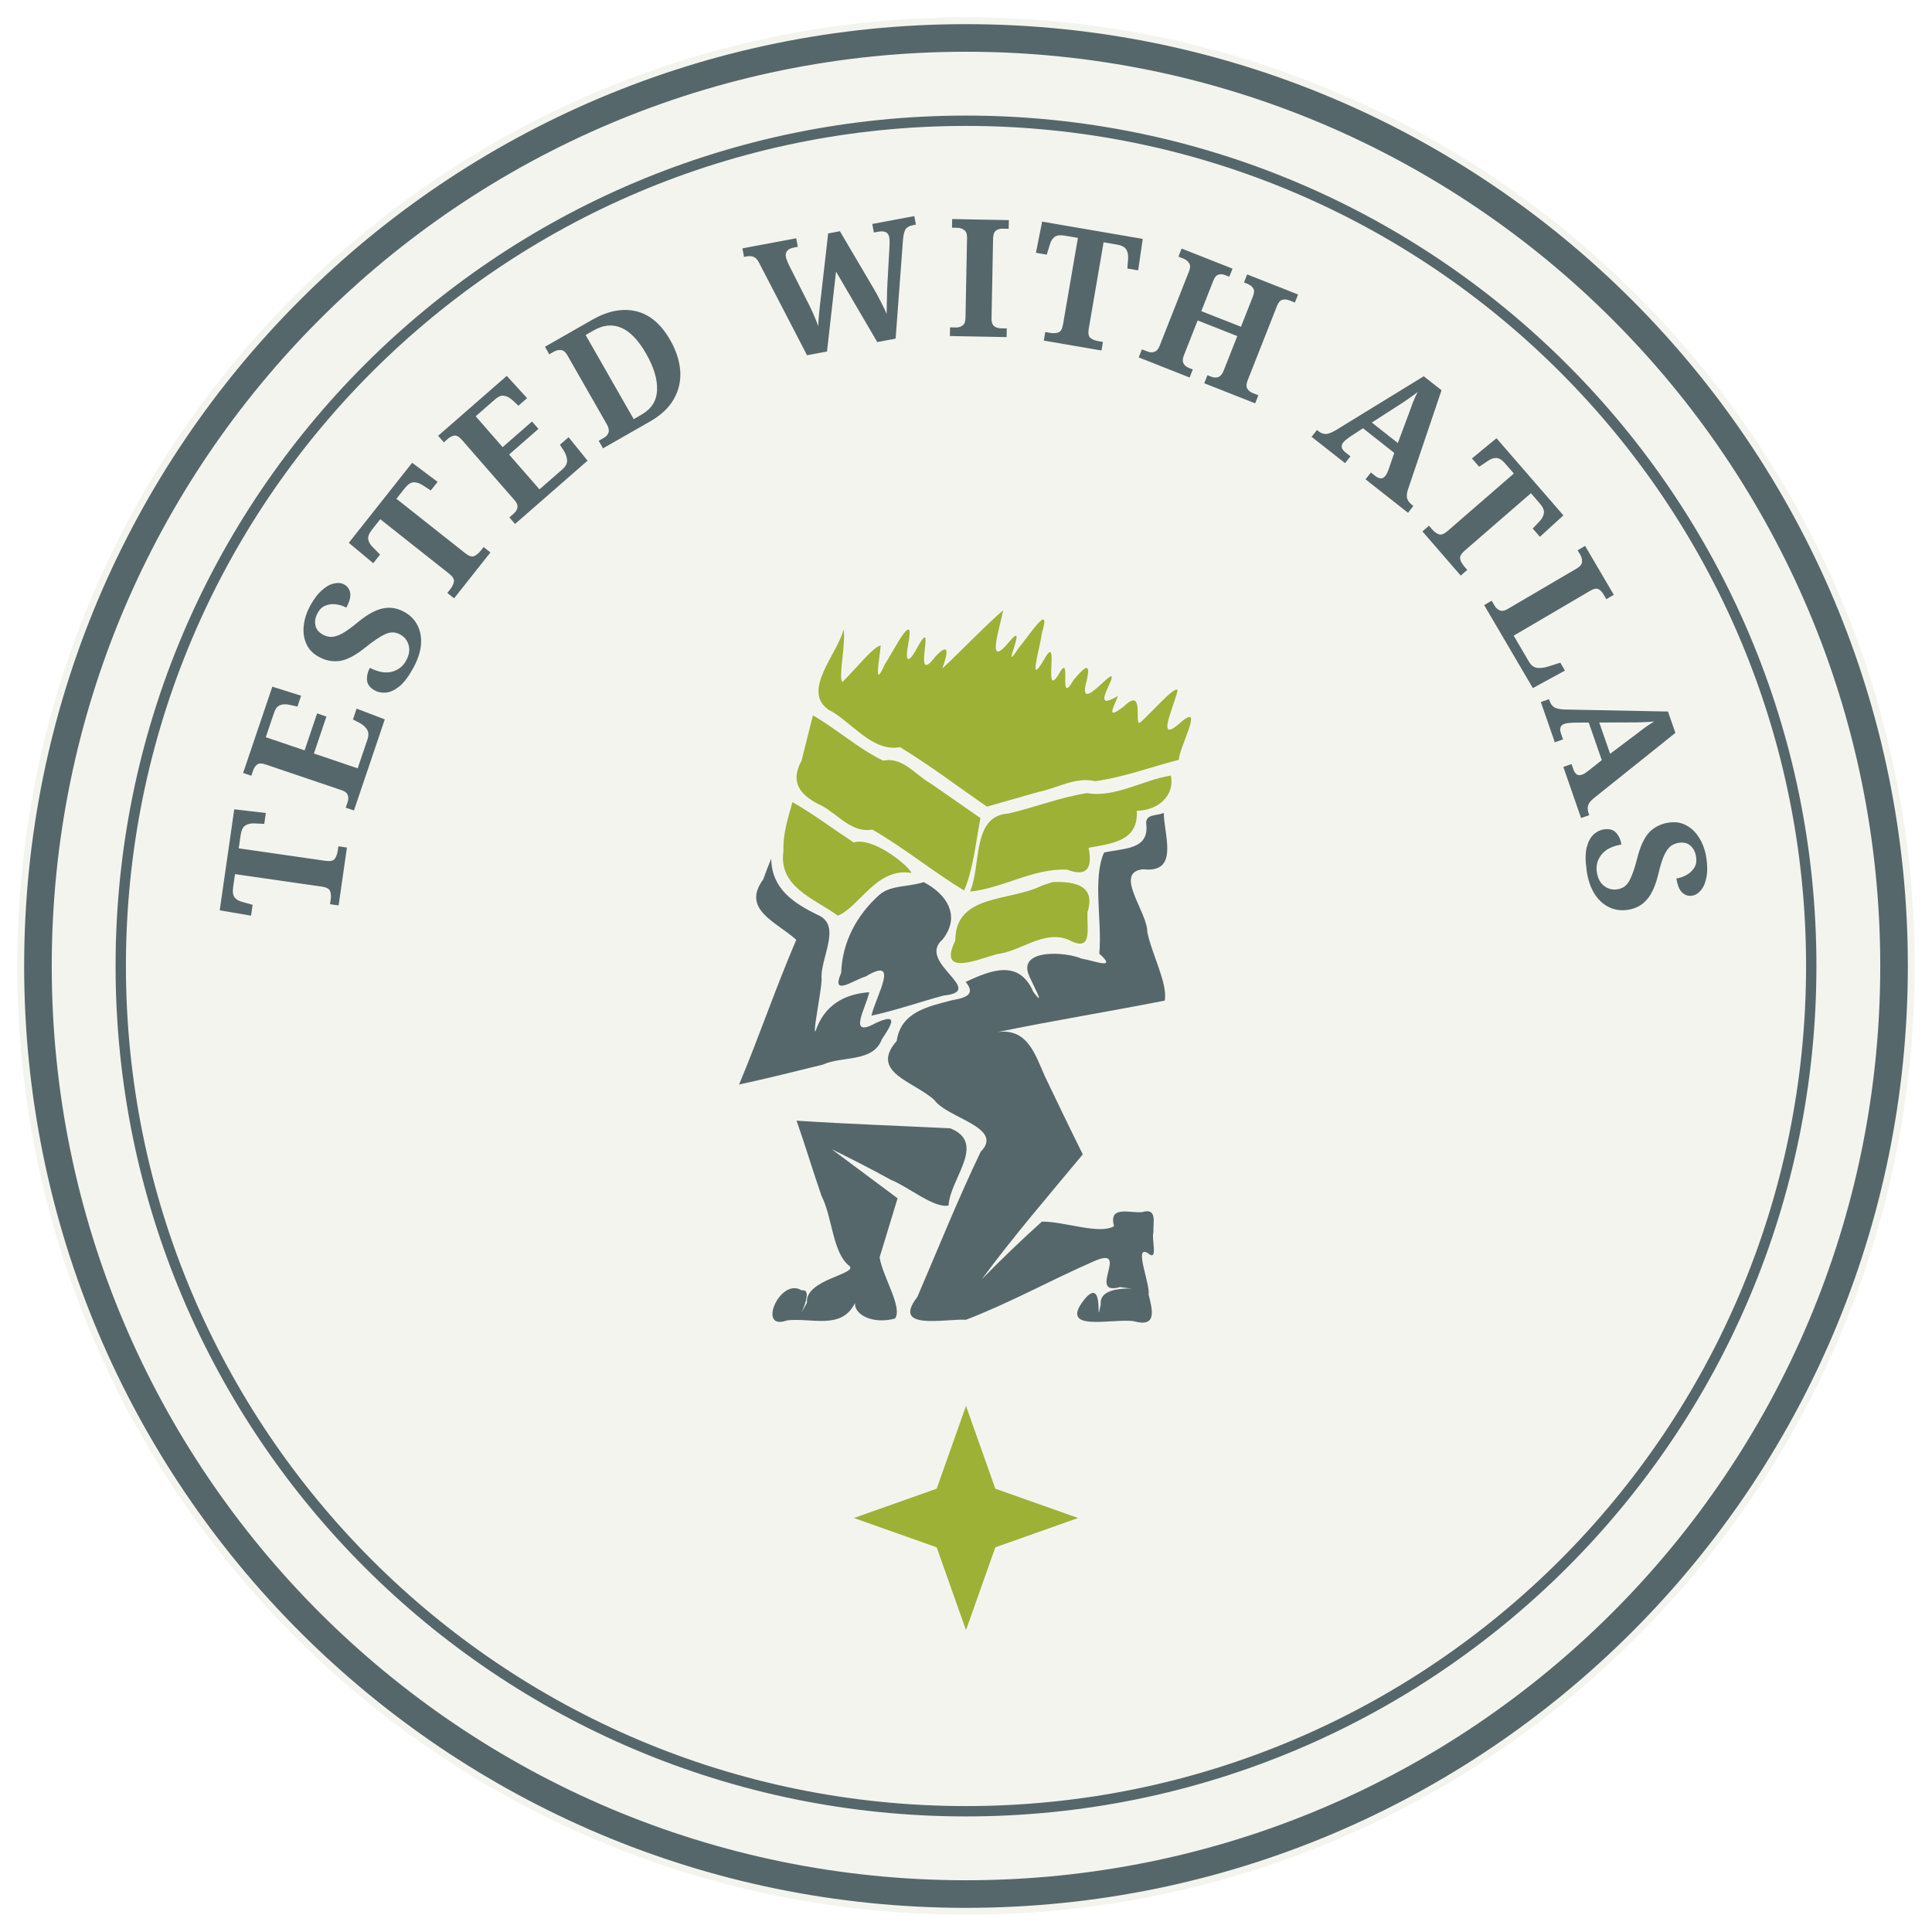
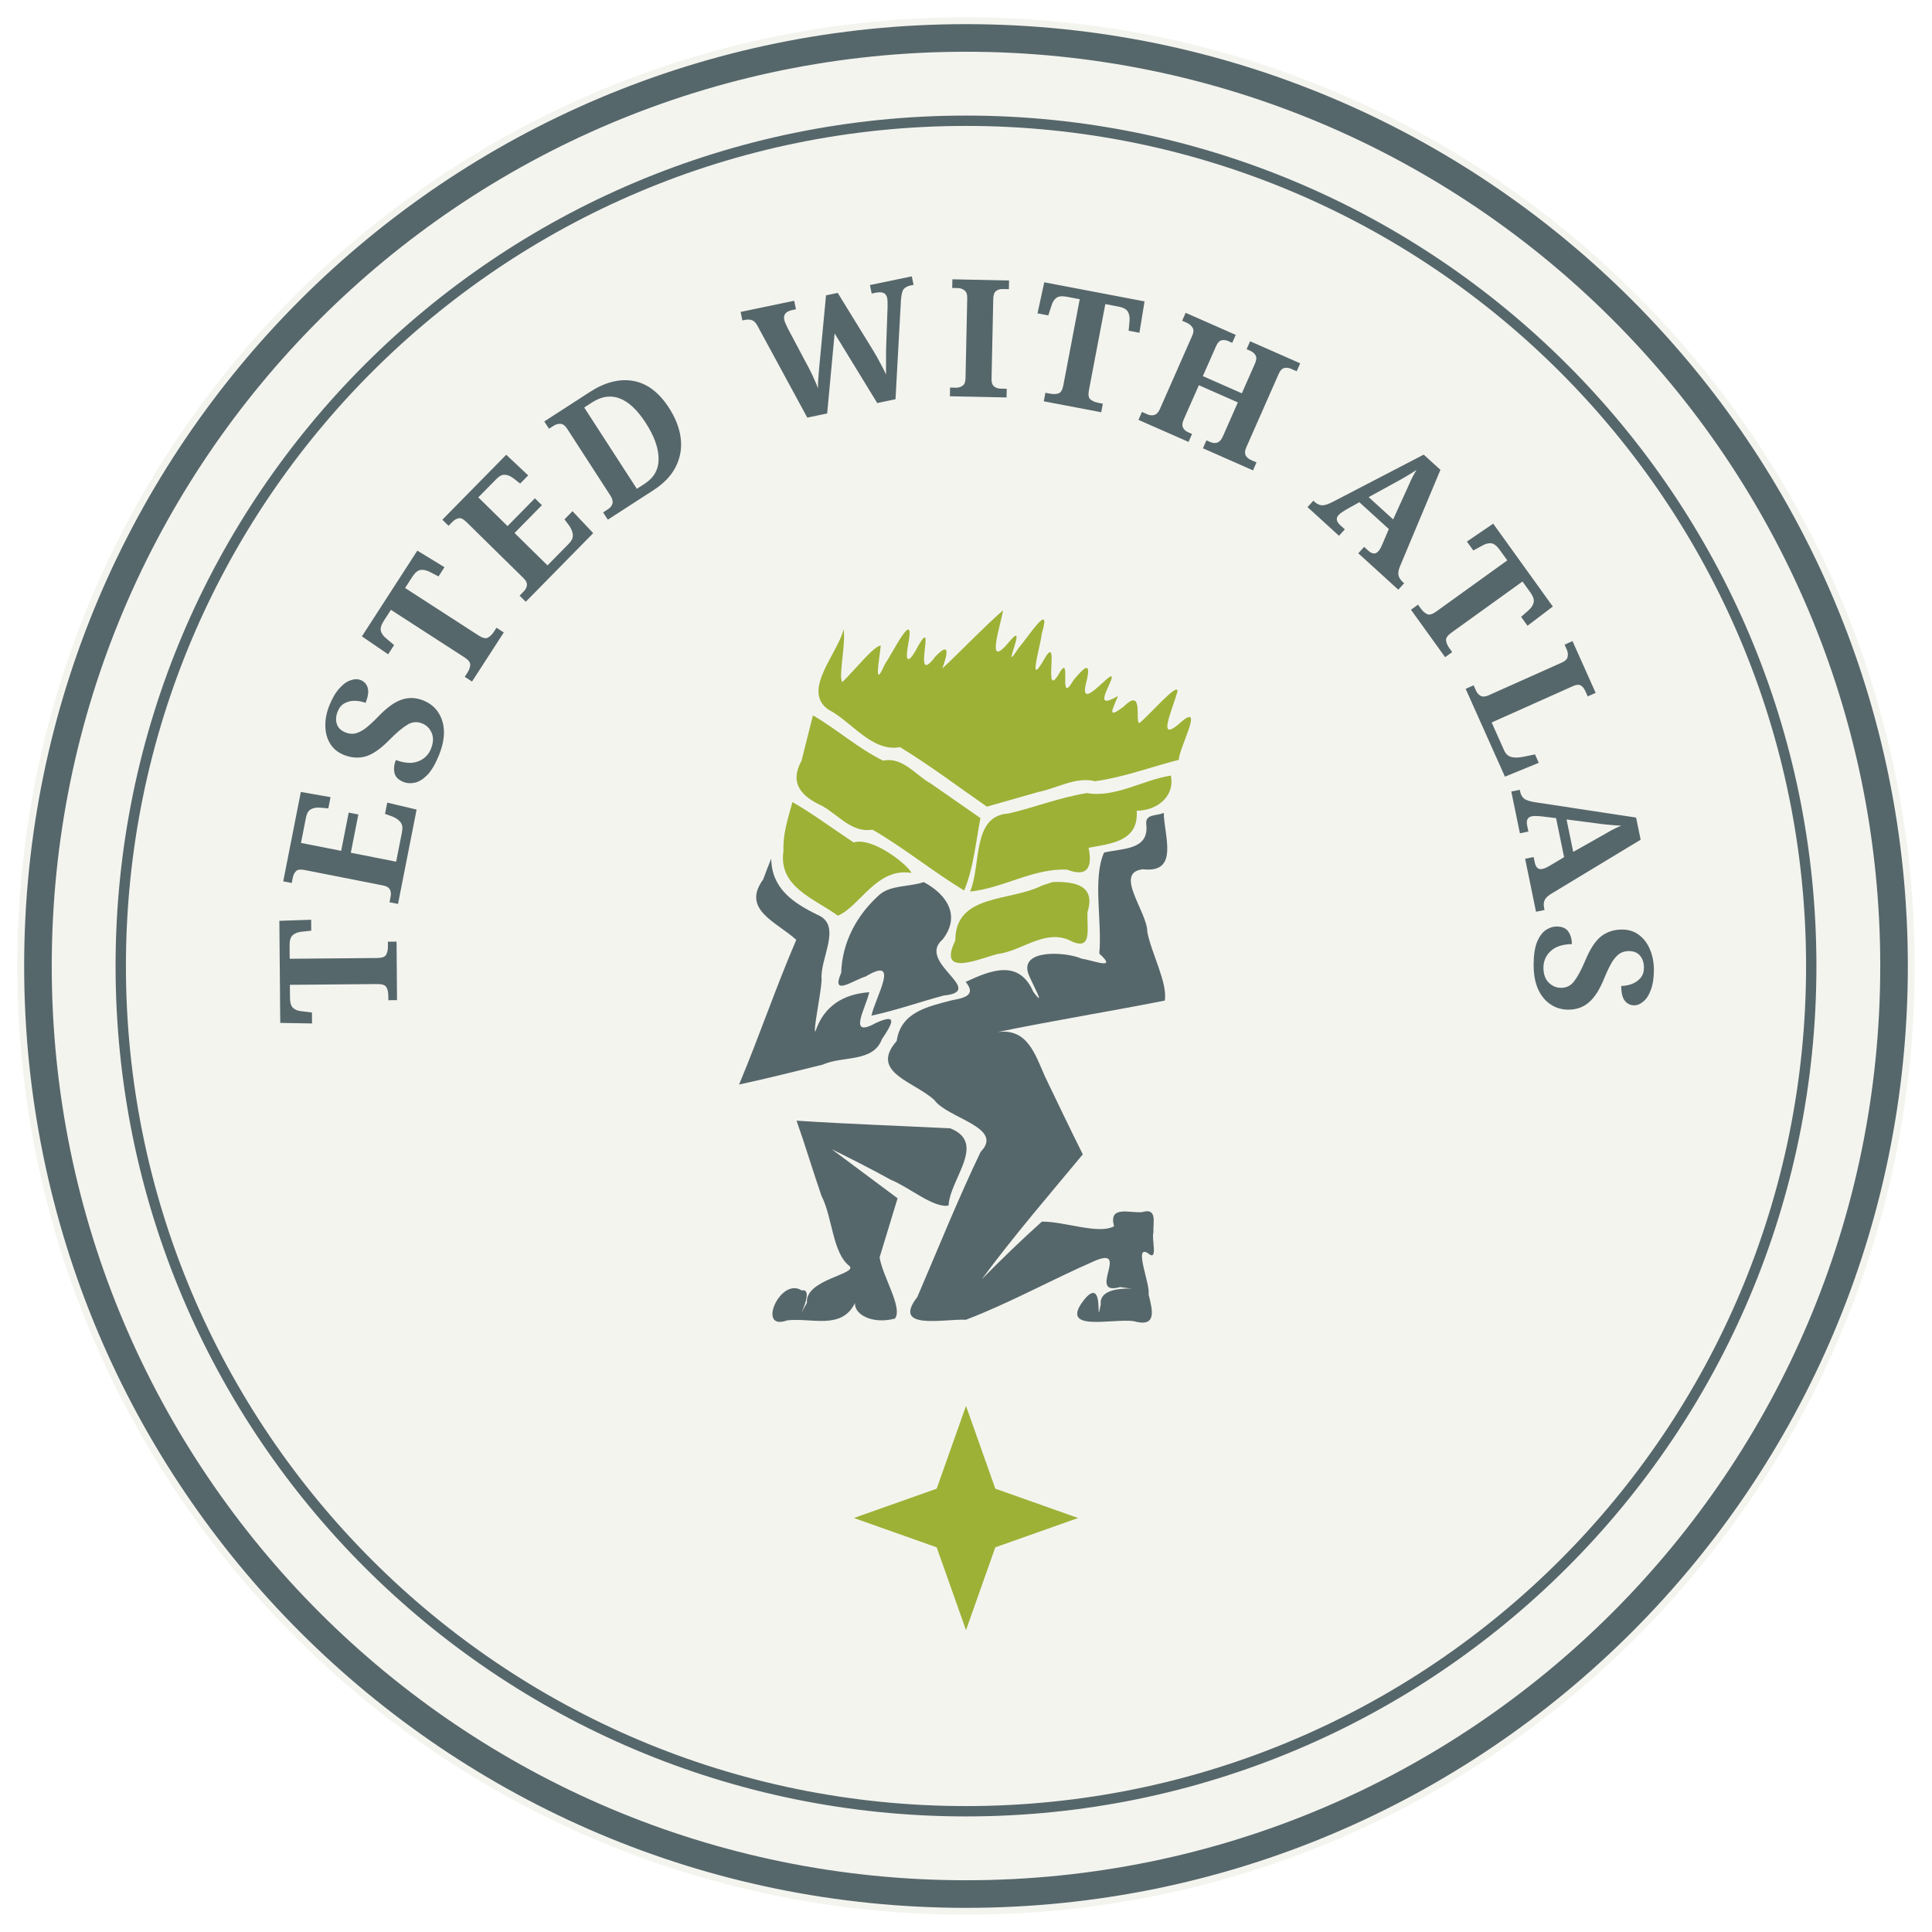
<svg xmlns="http://www.w3.org/2000/svg" width="112.00" height="112.00" viewBox="0 0 112.00 112.00" version="1.1" id="svg12">
  <circle cx="56.0" cy="56.0" r="55.0" fill="#F4F4EF" id="circle1" />
  <circle cx="56.0" cy="56.0" r="53.8" fill="none" stroke="#56676B" stroke-width="1.6" id="circle2" />
  <circle cx="56.0" cy="56.0" r="49.0" fill="none" stroke="#56676B" stroke-width="0.6" id="circle3" />
  <defs id="defs3">
-     <path id="seal-classic-ring" d="M 26.10,76.94 A 36.50,36.50 0 1 1 85.90,76.94" />
+     <path id="seal-classic-ring" d="M 28.97,74.93 A 33.00,33.00 0 1 1 83.03,74.93" />
  </defs>
-   <path d="m 19.63,52.488 -0.498,-0.072 0.038,-0.263 q 0.042,-0.291 -0.034,-0.494 -0.076,-0.203 -0.481,-0.261 l -5.031,-0.724 -0.108,0.752 q -0.061,0.423 0.095,0.609 0.156,0.186 0.462,0.258 l 0.572,0.159 -0.091,0.63 -1.817,-0.309 0.843,-5.858 1.831,0.215 -0.091,0.63 -0.591,-0.027 q -0.316,-0.007 -0.517,0.127 -0.202,0.134 -0.263,0.557 l -0.11,0.762 5.031,0.724 q 0.404,0.058 0.535,-0.115 0.132,-0.183 0.172,-0.465 l 0.038,-0.263 0.498,0.072 z m 0.889,-5.504 -0.477,-0.161 0.107,-0.315 q 0.079,-0.234 0.011,-0.418 -0.068,-0.184 -0.347,-0.278 l -4.4,-1.49 q -0.369,-0.125 -0.514,0.007 -0.151,0.119 -0.224,0.335 l -0.104,0.306 -0.477,-0.161 1.694,-5.003 1.668,0.525 -0.213,0.63 -0.438,-0.098 q -0.345,-0.077 -0.568,0.018 -0.229,0.083 -0.348,0.434 l -0.481,1.422 2.25,0.762 0.725,-2.142 0.54,0.183 -0.725,2.142 2.537,0.859 0.564,-1.665 q 0.119,-0.351 -0.015,-0.577 -0.143,-0.229 -0.422,-0.384 l -0.402,-0.206 0.213,-0.63 1.634,0.624 z m 3.445,-8.271 q -0.404,0.743 -0.815,1.082 -0.415,0.326 -0.777,0.356 -0.362,0.03 -0.638,-0.12 -0.426,-0.231 -0.456,-0.594 -0.03,-0.362 0.165,-0.721 0.719,0.369 1.272,0.226 0.553,-0.143 0.826,-0.643 0.263,-0.484 0.15,-0.892 -0.117,-0.421 -0.493,-0.625 -0.426,-0.231 -0.867,-0.017 -0.445,0.202 -1.118,0.744 -0.835,0.681 -1.473,0.8 -0.641,0.106 -1.259,-0.23 -0.509,-0.277 -0.718,-0.747 -0.218,-0.475 -0.155,-1.047 0.054,-0.576 0.371,-1.161 0.327,-0.601 0.69,-0.912 0.36,-0.323 0.698,-0.388 0.334,-0.078 0.585,0.058 0.292,0.159 0.349,0.492 0.057,0.334 -0.225,0.851 -0.267,-0.145 -0.589,-0.19 -0.322,-0.045 -0.61,0.068 -0.284,0.105 -0.457,0.422 -0.209,0.384 -0.135,0.727 0.065,0.338 0.441,0.542 0.234,0.127 0.493,0.127 0.264,-0.008 0.627,-0.2 0.36,-0.204 0.889,-0.641 0.81,-0.674 1.443,-0.805 0.63,-0.144 1.247,0.192 0.534,0.29 0.781,0.792 0.251,0.493 0.199,1.125 -0.06,0.627 -0.441,1.328 z m 2.361,-4.027 -0.395,-0.312 0.165,-0.209 q 0.183,-0.231 0.219,-0.445 0.036,-0.214 -0.284,-0.467 l -3.986,-3.154 -0.472,0.596 q -0.265,0.335 -0.224,0.574 0.041,0.239 0.269,0.456 l 0.415,0.425 -0.395,0.499 -1.416,-1.181 3.672,-4.641 1.475,1.106 -0.395,0.499 -0.497,-0.321 q -0.269,-0.165 -0.511,-0.15 -0.242,0.015 -0.507,0.35 l -0.477,0.603 3.986,3.154 q 0.32,0.253 0.52,0.169 0.206,-0.092 0.383,-0.315 l 0.165,-0.209 0.395,0.312 z m 3.534,-4.312 -0.331,-0.379 0.25,-0.219 q 0.186,-0.162 0.219,-0.355 0.033,-0.193 -0.16,-0.415 l -3.055,-3.499 q -0.256,-0.293 -0.447,-0.253 -0.19,0.027 -0.362,0.177 l -0.243,0.212 -0.331,-0.379 3.979,-3.474 1.178,1.292 -0.501,0.437 -0.329,-0.305 q -0.26,-0.24 -0.5,-0.27 -0.239,-0.043 -0.519,0.201 l -1.131,0.987 1.562,1.789 1.703,-1.487 0.375,0.429 -1.703,1.487 1.762,2.018 1.324,-1.156 q 0.279,-0.244 0.277,-0.506 -0.009,-0.27 -0.172,-0.544 l -0.244,-0.38 0.501,-0.437 1.1,1.361 z m 5.098,-4.383 -0.25,-0.437 0.297,-0.17 q 0.206,-0.118 0.272,-0.309 0.061,-0.199 -0.094,-0.471 L 32.891,20.597 q -0.165,-0.289 -0.37,-0.303 -0.201,-0.027 -0.416,0.095 l -0.264,0.151 -0.25,-0.437 2.73,-1.56 q 1.361,-0.778 2.546,-0.503 1.185,0.274 1.987,1.677 0.514,0.899 0.58,1.78 0.061,0.873 -0.369,1.633 -0.422,0.755 -1.379,1.302 z m 2.24,-1.959 q 0.85,-0.486 0.892,-1.407 0.046,-0.934 -0.628,-2.114 -0.674,-1.179 -1.441,-1.507 -0.759,-0.332 -1.6,0.149 l -0.47,0.269 2.786,4.875 z m 6.811,-8.791 q -0.14,-0.283 -0.316,-0.347 -0.169,-0.075 -0.439,-0.024 l -0.121,0.023 -0.093,-0.495 3.119,-0.585 0.093,0.495 -0.215,0.04 q -0.56,0.105 -0.476,0.553 0.014,0.075 0.07,0.219 0.056,0.144 0.118,0.268 l 1.03,2.04 q 0.118,0.219 0.247,0.495 0.127,0.266 0.236,0.536 0.116,0.259 0.173,0.46 0.009,-0.311 0.035,-0.587 0.024,-0.285 0.057,-0.571 l 0.483,-4.228 0.682,-0.128 1.958,3.325 q 0.241,0.409 0.445,0.825 0.211,0.405 0.304,0.639 0.012,-0.35 0.017,-0.835 0.004,-0.494 0.032,-0.963 l 0.117,-2.11 q 0.007,-0.117 0.005,-0.281 -0.002,-0.164 -0.016,-0.239 -0.046,-0.243 -0.212,-0.308 -0.159,-0.076 -0.467,-0.019 l -0.215,0.04 -0.093,-0.495 2.437,-0.457 0.093,0.495 -0.177,0.033 q -0.271,0.051 -0.405,0.211 -0.125,0.159 -0.168,0.65 l -0.426,5.715 -1.064,0.2 -2.39,-4.085 -0.523,4.631 -1.158,0.217 z m 11.058,4.239 0.01,-0.503 0.342,0.007 q 0.209,0.004 0.373,-0.107 0.173,-0.12 0.179,-0.434 l 0.09,-4.645 q 0.007,-0.342 -0.162,-0.459 -0.159,-0.127 -0.368,-0.131 l -0.342,-0.007 0.01,-0.503 3.286,0.063 -0.01,0.503 -0.361,-0.007 q -0.228,-0.004 -0.382,0.116 -0.154,0.121 -0.161,0.462 l -0.089,4.626 q -0.006,0.313 0.144,0.44 0.159,0.127 0.378,0.131 l 0.361,0.007 -0.01,0.503 z m 5.444,0.265 0.085,-0.496 0.262,0.045 q 0.29,0.05 0.495,-0.021 0.205,-0.071 0.274,-0.473 l 0.861,-5.009 -0.749,-0.129 q -0.421,-0.072 -0.611,0.078 -0.19,0.151 -0.271,0.455 l -0.175,0.568 -0.627,-0.108 0.359,-1.808 5.833,1.002 -0.265,1.824 -0.627,-0.108 0.044,-0.59 q 0.016,-0.315 -0.113,-0.521 -0.129,-0.205 -0.55,-0.278 l -0.758,-0.13 -0.861,5.009 q -0.069,0.403 0.1,0.538 0.179,0.137 0.46,0.185 l 0.262,0.045 -0.085,0.496 z m 5.502,0.974 0.185,-0.468 0.318,0.125 q 0.221,0.087 0.411,0.019 0.19,-0.068 0.298,-0.342 l 1.707,-4.331 q 0.118,-0.3 0.001,-0.469 -0.114,-0.178 -0.344,-0.268 l -0.274,-0.108 0.185,-0.468 2.952,1.164 -0.185,0.468 -0.239,-0.094 q -0.212,-0.084 -0.399,-0.024 -0.174,0.054 -0.289,0.345 l -0.697,1.768 2.298,0.906 0.69,-1.75 q 0.122,-0.309 0.022,-0.471 -0.096,-0.171 -0.335,-0.265 l -0.203,-0.08 0.185,-0.468 2.952,1.164 -0.185,0.468 -0.327,-0.129 q -0.212,-0.084 -0.408,-0.028 -0.183,0.05 -0.305,0.36 l -1.707,4.331 q -0.108,0.274 -0.015,0.453 0.105,0.174 0.317,0.258 l 0.327,0.129 -0.185,0.468 -2.952,-1.164 0.185,-0.468 0.212,0.084 q 0.23,0.091 0.42,0.023 0.194,-0.077 0.312,-0.377 l 0.787,-1.997 -2.298,-0.906 -0.801,2.033 q -0.108,0.274 -0.024,0.45 0.093,0.179 0.305,0.263 l 0.239,0.094 -0.185,0.468 z m 10.021,4.603 0.312,-0.395 0.09,0.071 q 0.201,0.159 0.418,0.16 0.217,0.001 0.608,-0.234 l 5.076,-3.112 1.03,0.811 -1.938,5.73 q -0.11,0.324 -0.058,0.535 0.065,0.209 0.274,0.373 l 0.09,0.071 -0.312,0.395 -2.462,-1.94 0.312,-0.395 0.246,0.194 q 0.164,0.129 0.308,0.146 0.157,0.015 0.281,-0.142 0.071,-0.09 0.119,-0.197 0.048,-0.107 0.073,-0.185 l 0.327,-0.952 -1.813,-1.429 -0.722,0.471 q -0.1,0.066 -0.23,0.169 -0.124,0.096 -0.194,0.185 -0.229,0.291 0.136,0.579 l 0.284,0.223 -0.312,0.395 z m 3.494,-0.827 1.507,1.188 0.642,-1.72 q 0.118,-0.318 0.23,-0.629 0.125,-0.313 0.273,-0.607 -0.26,0.207 -0.516,0.379 -0.249,0.178 -0.539,0.362 z m 2.932,6.311 0.38,-0.33 0.174,0.201 q 0.193,0.222 0.396,0.297 0.203,0.075 0.512,-0.193 l 3.839,-3.331 -0.498,-0.574 q -0.28,-0.323 -0.522,-0.327 -0.242,-0.004 -0.498,0.18 l -0.495,0.329 -0.417,-0.481 1.423,-1.172 3.878,4.471 -1.361,1.244 -0.417,-0.481 0.408,-0.429 q 0.212,-0.234 0.242,-0.474 0.031,-0.24 -0.25,-0.563 l -0.504,-0.581 -3.839,3.331 q -0.309,0.268 -0.263,0.48 0.052,0.219 0.239,0.434 l 0.174,0.201 -0.38,0.33 z m 3.581,4.273 0.434,-0.255 0.173,0.295 q 0.106,0.18 0.286,0.262 0.193,0.085 0.463,-0.074 l 4.015,-2.356 q 0.287,-0.168 0.299,-0.373 0.02,-0.21 -0.1,-0.415 l -0.154,-0.262 0.434,-0.255 1.664,2.835 -0.434,0.255 -0.164,-0.279 q -0.144,-0.246 -0.315,-0.311 -0.17,-0.065 -0.441,0.094 l -4.449,2.611 0.894,1.524 q 0.168,0.287 0.44,0.337 0.28,0.045 0.672,-0.075 l 0.696,-0.221 0.269,0.459 -1.861,1.015 z m 3.283,5.619 0.476,-0.165 0.037,0.108 q 0.084,0.242 0.266,0.36 0.182,0.118 0.639,0.13 l 5.953,0.117 0.43,1.239 -4.722,3.78 q -0.268,0.214 -0.337,0.419 -0.058,0.211 0.03,0.462 l 0.037,0.108 -0.476,0.165 -1.028,-2.962 0.476,-0.165 0.103,0.296 q 0.069,0.197 0.181,0.289 0.124,0.098 0.313,0.032 0.108,-0.037 0.206,-0.102 0.098,-0.064 0.161,-0.116 l 0.789,-0.626 -0.757,-2.181 -0.862,0.007 q -0.12,0.002 -0.285,0.019 -0.156,0.014 -0.264,0.051 -0.35,0.121 -0.197,0.561 l 0.118,0.341 -0.476,0.165 z m 3.388,1.187 0.629,1.813 1.468,-1.103 q 0.271,-0.205 0.533,-0.406 0.274,-0.196 0.557,-0.364 -0.33,0.034 -0.639,0.041 -0.306,0.016 -0.649,0.014 z m -0.729,8.589 q -0.124,-0.836 0.001,-1.354 0.136,-0.51 0.407,-0.752 0.272,-0.242 0.582,-0.288 0.479,-0.071 0.721,0.201 0.242,0.272 0.302,0.676 -0.796,0.137 -1.153,0.583 -0.356,0.446 -0.273,1.01 0.081,0.545 0.416,0.803 0.347,0.266 0.77,0.203 0.479,-0.071 0.703,-0.507 0.234,-0.428 0.446,-1.266 0.258,-1.047 0.696,-1.524 0.449,-0.47 1.144,-0.573 0.573,-0.085 1.023,0.166 0.459,0.249 0.753,0.743 0.303,0.493 0.401,1.151 0.1,0.677 -0.004,1.143 -0.093,0.475 -0.324,0.73 -0.22,0.263 -0.502,0.305 -0.329,0.049 -0.575,-0.184 -0.246,-0.233 -0.332,-0.815 0.301,-0.044 0.585,-0.202 0.284,-0.157 0.447,-0.421 0.164,-0.255 0.111,-0.612 -0.064,-0.432 -0.328,-0.662 -0.255,-0.231 -0.678,-0.169 -0.263,0.039 -0.471,0.194 -0.206,0.165 -0.382,0.537 -0.165,0.38 -0.325,1.047 -0.242,1.025 -0.67,1.511 -0.417,0.494 -1.112,0.597 -0.601,0.089 -1.1,-0.164 -0.497,-0.243 -0.836,-0.779 -0.329,-0.537 -0.446,-1.327 z" id="text3" style="font-weight:700;font-size:9.5px;font-family:'Noto Serif';letter-spacing:0.5;text-anchor:middle;fill:#56676b" aria-label="TESTED WITH ATLAS" />
+   <path d="m 23.016,57.979 -0.503,0.004 -0.002,-0.266 q -0.003,-0.294 -0.109,-0.484 -0.106,-0.189 -0.515,-0.186 l -5.082,0.044 0.007,0.76 q 0.004,0.427 0.186,0.587 0.182,0.16 0.496,0.186 l 0.59,0.071 0.005,0.636 -1.843,-0.032 -0.051,-5.918 1.843,-0.063 0.005,0.636 -0.588,0.062 q -0.313,0.041 -0.492,0.204 -0.179,0.163 -0.175,0.591 l 0.007,0.769 5.082,-0.044 q 0.408,-0.004 0.511,-0.194 0.103,-0.2 0.1,-0.485 l -0.002,-0.266 0.503,-0.004 z m 0.058,-5.577 -0.494,-0.097 0.064,-0.326 q 0.048,-0.242 -0.044,-0.415 -0.092,-0.173 -0.381,-0.23 l -4.558,-0.898 q -0.382,-0.075 -0.508,0.074 -0.134,0.138 -0.178,0.362 l -0.062,0.317 -0.494,-0.097 1.021,-5.182 1.722,0.301 -0.129,0.652 -0.447,-0.04 q -0.352,-0.031 -0.561,0.093 -0.216,0.112 -0.287,0.476 l -0.29,1.473 2.33,0.459 0.437,-2.218 0.559,0.11 -0.437,2.218 2.628,0.518 0.34,-1.724 q 0.072,-0.364 -0.091,-0.57 -0.172,-0.208 -0.469,-0.325 l -0.425,-0.152 0.129,-0.652 1.702,0.403 z m 2.378,-8.634 q -0.317,0.784 -0.687,1.167 -0.375,0.371 -0.732,0.442 -0.357,0.071 -0.647,-0.046 -0.449,-0.182 -0.52,-0.538 -0.071,-0.357 0.082,-0.735 0.756,0.285 1.289,0.081 0.534,-0.204 0.747,-0.733 0.207,-0.511 0.047,-0.903 -0.164,-0.405 -0.561,-0.565 -0.449,-0.182 -0.863,0.082 -0.419,0.251 -1.026,0.866 -0.753,0.772 -1.372,0.962 -0.625,0.178 -1.277,-0.086 -0.537,-0.217 -0.798,-0.661 -0.27,-0.447 -0.273,-1.022 -0.012,-0.579 0.237,-1.195 0.256,-0.634 0.582,-0.984 0.321,-0.362 0.649,-0.465 0.323,-0.115 0.587,-0.008 0.308,0.125 0.402,0.45 0.094,0.325 -0.127,0.871 -0.282,-0.114 -0.606,-0.122 -0.325,-0.008 -0.599,0.137 -0.27,0.137 -0.406,0.471 -0.164,0.405 -0.052,0.737 0.103,0.329 0.499,0.489 0.247,0.1 0.504,0.071 0.261,-0.038 0.601,-0.269 0.334,-0.244 0.811,-0.738 0.728,-0.761 1.342,-0.964 0.609,-0.215 1.261,0.049 0.564,0.228 0.865,0.698 0.305,0.462 0.326,1.095 0.012,0.63 -0.287,1.37 z m 1.912,-4.258 -0.423,-0.273 0.144,-0.223 q 0.16,-0.247 0.175,-0.464 0.015,-0.216 -0.328,-0.438 l -4.269,-2.759 -0.413,0.638 q -0.232,0.359 -0.168,0.593 0.064,0.234 0.312,0.428 l 0.453,0.384 -0.345,0.535 -1.522,-1.04 3.213,-4.971 1.574,0.961 -0.345,0.535 -0.526,-0.272 q -0.284,-0.138 -0.523,-0.101 -0.239,0.038 -0.471,0.397 l -0.418,0.646 4.269,2.759 q 0.343,0.222 0.534,0.119 0.196,-0.111 0.351,-0.35 l 0.144,-0.223 0.423,0.273 z m 3.116,-4.626 -0.359,-0.353 0.233,-0.237 q 0.173,-0.176 0.192,-0.371 0.018,-0.195 -0.191,-0.401 l -3.313,-3.257 q -0.278,-0.273 -0.465,-0.218 -0.188,0.042 -0.348,0.204 l -0.226,0.23 -0.359,-0.353 3.703,-3.766 1.273,1.198 -0.466,0.474 -0.352,-0.279 q -0.277,-0.219 -0.519,-0.231 -0.242,-0.025 -0.502,0.239 l -1.052,1.07 1.694,1.665 1.585,-1.612 0.406,0.4 -1.585,1.612 1.91,1.878 1.232,-1.253 q 0.26,-0.264 0.237,-0.526 -0.029,-0.268 -0.213,-0.529 l -0.272,-0.36 0.466,-0.474 1.2,1.273 z m 4.757,-4.757 -0.274,-0.423 0.287,-0.186 q 0.199,-0.129 0.255,-0.323 0.05,-0.202 -0.12,-0.465 L 32.878,24.854 q -0.181,-0.279 -0.386,-0.282 -0.203,-0.016 -0.41,0.118 l -0.255,0.165 -0.274,-0.423 2.64,-1.708 q 1.316,-0.852 2.515,-0.643 1.199,0.209 2.076,1.565 0.563,0.869 0.677,1.746 0.109,0.868 -0.278,1.651 -0.38,0.777 -1.305,1.376 z m 2.129,-2.079 q 0.822,-0.532 0.813,-1.454 -0.006,-0.936 -0.744,-2.076 -0.738,-1.141 -1.522,-1.425 -0.776,-0.29 -1.59,0.236 l -0.455,0.294 3.05,4.714 z m 6.555,-9.143 q -0.146,-0.28 -0.323,-0.34 -0.17,-0.071 -0.44,-0.015 l -0.121,0.025 -0.103,-0.493 3.106,-0.646 0.103,0.493 -0.214,0.045 q -0.558,0.116 -0.465,0.563 0.015,0.074 0.074,0.217 0.059,0.143 0.123,0.265 l 1.07,2.019 q 0.123,0.217 0.257,0.49 0.132,0.264 0.246,0.531 0.121,0.256 0.182,0.457 0.003,-0.311 0.023,-0.587 0.018,-0.285 0.046,-0.572 l 0.4,-4.236 0.679,-0.141 2.023,3.286 q 0.249,0.404 0.461,0.816 0.219,0.401 0.316,0.633 0.005,-0.35 0.001,-0.835 -0.006,-0.494 0.013,-0.963 l 0.075,-2.112 q 0.005,-0.117 -3.1e-4,-0.281 -0.005,-0.164 -0.02,-0.238 -0.05,-0.242 -0.218,-0.304 -0.161,-0.073 -0.468,-0.009 l -0.214,0.045 -0.103,-0.493 2.428,-0.505 0.103,0.493 -0.177,0.037 q -0.27,0.056 -0.401,0.219 -0.122,0.161 -0.155,0.653 l -0.314,5.722 -1.06,0.221 -2.47,-4.037 -0.432,4.641 -1.153,0.24 z m 11.145,4.066 0.011,-0.503 0.342,0.007 q 0.209,0.004 0.373,-0.106 0.174,-0.12 0.18,-0.433 l 0.099,-4.644 q 0.007,-0.342 -0.161,-0.46 -0.159,-0.127 -0.368,-0.131 l -0.342,-0.007 0.011,-0.503 3.286,0.07 -0.011,0.503 -0.361,-0.008 q -0.228,-0.005 -0.383,0.115 -0.155,0.12 -0.162,0.462 l -0.099,4.625 q -0.007,0.313 0.143,0.44 0.159,0.127 0.377,0.132 l 0.361,0.008 -0.011,0.503 z m 5.443,0.293 0.094,-0.495 0.261,0.05 q 0.289,0.055 0.495,-0.012 0.206,-0.067 0.283,-0.468 l 0.951,-4.993 -0.747,-0.142 q -0.42,-0.08 -0.612,0.067 -0.192,0.147 -0.279,0.45 l -0.185,0.564 -0.625,-0.119 0.392,-1.802 5.814,1.108 -0.298,1.819 -0.625,-0.119 0.054,-0.589 q 0.021,-0.315 -0.104,-0.523 -0.125,-0.208 -0.545,-0.288 l -0.756,-0.144 -0.951,4.993 q -0.076,0.401 0.091,0.539 0.176,0.14 0.456,0.193 l 0.261,0.05 -0.094,0.495 z m 5.488,1.077 0.203,-0.461 0.313,0.138 q 0.217,0.096 0.41,0.035 0.193,-0.06 0.312,-0.33 l 1.878,-4.259 q 0.13,-0.296 0.02,-0.469 -0.107,-0.182 -0.333,-0.282 l -0.269,-0.119 0.203,-0.461 2.903,1.28 -0.203,0.461 -0.235,-0.103 q -0.209,-0.092 -0.398,-0.04 -0.176,0.047 -0.303,0.334 l -0.767,1.738 2.26,0.997 0.759,-1.721 q 0.134,-0.304 0.041,-0.47 -0.089,-0.174 -0.324,-0.278 l -0.2,-0.088 0.203,-0.461 2.903,1.28 -0.203,0.461 -0.322,-0.142 q -0.209,-0.092 -0.406,-0.044 -0.185,0.043 -0.319,0.347 l -1.878,4.259 q -0.119,0.269 -0.033,0.452 0.098,0.178 0.307,0.27 l 0.322,0.142 -0.203,0.461 -2.903,-1.28 0.203,-0.461 0.209,0.092 q 0.226,0.1 0.419,0.039 0.197,-0.069 0.327,-0.365 l 0.866,-1.965 -2.26,-0.997 -0.882,1.999 q -0.119,0.269 -0.042,0.449 0.085,0.183 0.294,0.275 l 0.235,0.103 -0.203,0.461 z m 9.801,5.056 0.339,-0.372 0.084,0.077 q 0.19,0.173 0.406,0.189 0.216,0.017 0.623,-0.191 l 5.284,-2.745 0.97,0.882 -2.339,5.578 q -0.133,0.316 -0.096,0.529 0.05,0.213 0.247,0.392 l 0.084,0.077 -0.339,0.372 -2.319,-2.11 0.339,-0.372 0.232,0.211 q 0.155,0.141 0.297,0.168 0.156,0.026 0.29,-0.121 0.077,-0.084 0.132,-0.188 0.056,-0.104 0.086,-0.179 l 0.393,-0.926 -1.708,-1.553 -0.754,0.419 q -0.105,0.059 -0.242,0.153 -0.13,0.087 -0.207,0.171 -0.249,0.274 0.095,0.587 l 0.267,0.243 -0.339,0.372 z m 3.544,-0.578 1.42,1.291 0.762,-1.67 q 0.14,-0.309 0.274,-0.611 0.147,-0.303 0.315,-0.587 -0.274,0.188 -0.542,0.342 -0.261,0.16 -0.563,0.323 z m 2.453,6.527 0.409,-0.294 0.155,0.216 q 0.172,0.239 0.368,0.332 0.196,0.093 0.527,-0.145 l 4.125,-2.969 -0.444,-0.617 q -0.25,-0.347 -0.491,-0.373 -0.241,-0.026 -0.512,0.134 l -0.522,0.282 -0.372,-0.517 1.524,-1.038 3.457,4.804 -1.468,1.115 -0.372,-0.517 0.445,-0.39 q 0.232,-0.214 0.284,-0.45 0.052,-0.237 -0.198,-0.584 l -0.449,-0.625 -4.125,2.969 q -0.332,0.239 -0.305,0.454 0.032,0.223 0.198,0.454 l 0.155,0.216 -0.409,0.294 z m 3.171,4.588 0.46,-0.206 0.14,0.312 q 0.085,0.191 0.255,0.292 0.183,0.106 0.469,-0.022 l 4.25,-1.9 q 0.304,-0.136 0.338,-0.338 0.043,-0.207 -0.054,-0.423 l -0.124,-0.278 0.46,-0.206 1.342,3.001 -0.46,0.206 -0.132,-0.295 q -0.116,-0.26 -0.279,-0.344 -0.162,-0.084 -0.448,0.044 l -4.709,2.106 0.721,1.613 q 0.136,0.304 0.4,0.383 0.273,0.076 0.676,-5.53e-4 l 0.716,-0.143 0.217,0.486 -1.961,0.804 z m 2.645,5.951 0.493,-0.101 0.023,0.112 q 0.052,0.251 0.216,0.392 0.165,0.141 0.616,0.213 l 5.887,0.894 0.264,1.284 -5.176,3.13 q -0.293,0.177 -0.389,0.371 -0.085,0.202 -0.031,0.462 l 0.023,0.112 -0.493,0.101 -0.631,-3.071 0.493,-0.101 0.063,0.307 q 0.042,0.205 0.141,0.31 0.111,0.113 0.306,0.073 0.112,-0.023 0.218,-0.074 0.106,-0.051 0.175,-0.094 L 90.672,49.69 90.207,47.429 89.352,47.324 q -0.119,-0.014 -0.285,-0.019 -0.157,-0.007 -0.268,0.016 -0.363,0.075 -0.269,0.531 l 0.073,0.354 -0.493,0.101 z m 3.204,1.62 0.386,1.88 1.599,-0.901 q 0.295,-0.167 0.581,-0.333 0.297,-0.158 0.6,-0.288 -0.332,-0.009 -0.639,-0.043 -0.306,-0.024 -0.645,-0.071 z m -1.91,8.423 q 0.004,-0.845 0.205,-1.339 0.211,-0.484 0.516,-0.682 0.305,-0.198 0.618,-0.197 0.484,0.002 0.683,0.307 0.198,0.305 0.197,0.713 -0.808,0.016 -1.227,0.403 -0.42,0.388 -0.422,0.958 -0.002,0.551 0.291,0.856 0.303,0.315 0.73,0.317 0.484,0.002 0.771,-0.396 0.296,-0.388 0.632,-1.185 0.413,-0.996 0.918,-1.402 0.515,-0.397 1.218,-0.394 0.579,0.002 0.987,0.318 0.417,0.315 0.633,0.848 0.226,0.533 0.223,1.198 -0.003,0.684 -0.176,1.13 -0.163,0.455 -0.43,0.673 -0.257,0.227 -0.542,0.226 -0.332,-0.001 -0.54,-0.268 -0.208,-0.267 -0.205,-0.856 0.304,0.001 0.608,-0.111 0.304,-0.113 0.505,-0.349 0.2,-0.227 0.202,-0.588 0.002,-0.437 -0.225,-0.704 -0.217,-0.267 -0.645,-0.269 -0.266,-0.001 -0.495,0.121 -0.229,0.132 -0.458,0.473 -0.22,0.351 -0.479,0.986 -0.394,0.977 -0.889,1.393 -0.486,0.425 -1.189,0.423 -0.608,-0.003 -1.063,-0.327 -0.455,-0.315 -0.709,-0.896 -0.245,-0.581 -0.241,-1.379 z" id="text3" style="font-weight:700;font-size:9.5px;font-family:'Noto Serif';letter-spacing:0.5;text-anchor:middle;fill:#56676b" aria-label="TESTED WITH ATLAS" />
  <g transform="translate(41.59,34.00) scale(0.08627) translate(-348.00,-255.00)" id="g11">
    <path fill="#56676B" d="m 647.946,407.088 c 0.026,14.7 10.724,40.809 -13.88,37.918 -20.171,2.029 2.942,28.592 2.814,42.231 2.926,14.69 13.716,34.244 11.732,46.024 -37.437,7.375 -75.125,13.468 -112.491,21.156 20.165,-2.783 25.219,14.635 32.04,29.983 8.388,17.429 16.715,34.889 25.366,52.19 -22.984,27.659 -46.501,54.978 -67.874,83.906 13.093,-13.282 26.493,-26.3 40.4,-38.725 15.143,-0.151 38.289,8.876 48.458,3.106 -3.861,-14.309 10.525,-8.646 18.913,-9.491 10.348,-3.129 7.225,6.993 7.547,13.726 -1.449,4.282 3.538,20.251 -3.836,13.773 -9.625,-5.667 1.919,21.314 0.575,27.768 2.848,11.236 5.649,22.413 -10.088,18.018 -14.172,-2.074 -52.204,8.316 -32.164,-15.673 13.03,-14.228 6.337,23.257 10.126,4.357 -1.752,-16.095 37.456,-7.977 12.973,-11.594 -22.717,6.392 7.411,-28.229 -17.378,-17.428 -28.917,12.615 -56.717,28.129 -86.203,39.402 -14.055,-0.806 -50.347,7.533 -32.651,-15.318 14.025,-32.592 27.237,-65.608 42.587,-97.587 16.035,-16.339 -22.222,-22.421 -31.087,-34.674 -13.621,-12.611 -43.92,-18.596 -25.358,-39.775 2.766,-19.487 20.985,-23.127 37.249,-27.386 8.726,-1.543 16.285,-3.674 9.072,-12.288 17.303,-8.092 35.884,-15.286 45.457,6.641 9.471,12.616 -1.388,-6.744 -3.251,-11.95 -6.135,-16.828 24.785,-15.08 35.747,-10.326 8.041,1.171 24.519,8.087 11.865,-3.383 2.018,-21.785 -4.628,-50.431 3.192,-67.912 12.908,-2.99 30.262,-1.603 28.396,-18.925 -0.961,-7.293 7.152,-5.517 11.751,-7.761 z" id="path3" />
    <path fill="#9DB136" d="m 539.993,270.92 c -1.844,10.795 -12.22,41.019 4.096,21.211 13.753,-16.701 -7.049,25.019 6.152,4.369 6.597,-7.55 22.641,-32.866 15.721,-9.895 -1.141,10.018 -10.03,37.806 2.041,16.56 10.603,-18.128 -2.479,32.105 10.58,8.655 7.274,-10.911 -1.793,24.4 8.725,6.028 6.597,-7.789 12.096,-13.714 8.825,0.449 -7.858,27.86 26.688,-21.118 14.054,4.992 -4.692,10.227 -1.776,10.203 7.008,5.275 -3.933,9.57 -7.596,15.745 3.722,7.179 14.109,-13.898 7.239,10.946 10.675,11.02 7.25,-5.895 24.702,-26.491 25.627,-21.778 -2.74,11.559 -15.64,37.739 3.059,20.45 14.621,-11.848 -2.164,18.174 -2.245,26.033 -18.716,4.783 -37.169,11.771 -56.278,14.376 -13.049,-3.193 -25.605,4.798 -38.357,7.291 -11.441,3.266 -22.882,6.533 -34.323,9.799 -19.375,-13.403 -38.212,-27.707 -58.346,-39.972 -19.049,3.407 -32.394,-17.156 -48.257,-25.301 -17.959,-12.689 6.14,-37.252 10.354,-53.91 1.5,10.443 -3.712,32.204 -0.878,35.455 7.545,-7.226 21.355,-24.515 25.787,-24.517 -0.692,8.492 -5.207,30.823 2.735,12.593 5.563,-8.132 20.531,-38.871 15.762,-13.595 -2.803,14.85 1.224,11.889 6.982,0.677 12.166,-20.88 -5.304,29.847 11.259,7.667 10.208,-10.577 8.056,-1.429 4.638,8.078 13.797,-12.885 26.685,-26.728 40.883,-39.187 z" id="path4" />
    <path fill="#56676B" d="m 401.164,613.951 c 34.432,2.254 68.923,3.416 103.379,5.156 24.651,9.998 -0.258,33.759 -1.235,51.877 -9.887,1.922 -26.488,-12.32 -38.677,-17.257 -12.514,-6.947 -30.257,-15.924 -39.8,-20.574 14.745,10.984 29.489,21.967 44.234,32.951 -4.029,13.222 -8.057,26.445 -12.086,39.667 1.933,12.789 15.831,34.098 10.299,41.174 -14.923,3.962 -27.323,-2.564 -26.862,-10.462 -8.93,18.346 -29.132,9.736 -45.581,11.65 -20.72,7.598 -4.622,-29.442 9.769,-20.127 10.373,-2.005 -7.122,27.522 3.552,8.304 -1.447,-15.759 34.39,-19.222 28.529,-24.705 -11.421,-8.881 -11.322,-32.669 -18.759,-47.131 -5.801,-16.768 -10.839,-33.802 -16.762,-50.521 z" id="path5" />
    <path fill="#9DB136" d="m 412.173,341.603 c 16.163,9.33 30.611,22.415 47.234,30.432 12.993,-2.799 21.646,9.648 32.011,15.405 11.108,7.727 22.217,15.454 33.325,23.182 -3.1,16.068 -4.86,34.416 -10.962,48.668 -21.057,-12.76 -40.49,-28.73 -61.597,-40.904 -13.58,2.397 -22.682,-9.629 -33.476,-15.756 -14.125,-6.567 -22.608,-15.064 -14.184,-30.595 2.481,-10.161 5.172,-20.269 7.649,-30.431 z" id="path6" />
    <path fill="#56676B" d="m 384.152,437.83 c 0.294,20.156 14.679,29.777 31.206,37.83 16.909,7.142 1.172,29.479 2.677,43.704 -0.546,9.837 -5.915,34.684 -4.212,34.672 5.687,-17.181 18.762,-25.149 36.211,-26.416 -2.261,10.526 -14.969,31.474 4.447,20.67 15.362,-7.002 10.775,0.907 4.047,10.903 -5.846,15.816 -26.67,11.097 -39.664,17.076 -18.74,4.605 -37.456,9.323 -56.321,13.398 13.47,-32.146 24.662,-65.204 38.434,-97.235 -13.301,-12.107 -37.07,-20.286 -22.209,-40.63 1.707,-4.69 3.472,-9.361 5.384,-13.972 z" id="path7" />
    <path fill="#9DB136" d="m 652.697,382.055 c 2.809,13.568 -8.685,23.437 -22.945,23.64 1.307,20.261 -16.22,21.951 -32.349,24.86 2.812,13.441 -0.982,19.942 -14.417,14.71 -22.653,-1.076 -43.008,12.486 -65.209,14.729 7.661,-17.717 0.964,-50.944 25.803,-52.45 17.717,-4.108 34.788,-10.932 52.791,-13.724 18.687,3.358 37.662,-8.898 56.326,-11.765 z" id="path8" />
    <path fill="#56676B" d="m 486.635,453.639 c 15.703,8.316 25.001,22.789 12.683,38.544 -18.036,15.467 30.587,34.669 0.598,37.7 -16.194,4.337 -32.033,10.002 -48.445,13.494 3.039,-13.168 19.664,-40.511 -3.834,-26.326 -8.436,2.497 -23.619,13.952 -16.474,-2.473 0.693,-20.6 10.411,-38.717 25.573,-52.325 7.561,-6.749 20.335,-5.341 29.899,-8.614 z" id="path9" />
    <path fill="#9DB136" d="m 398.414,399.869 c 14.24,8.167 27.387,18.097 41.099,27.11 13.65,-3.994 38.084,16.738 38.795,20.515 -23.216,-4.018 -34.901,22.835 -49.376,28.694 -16.065,-11.672 -40.268,-19.32 -36.537,-43.72 -0.5,-11.179 3.106,-21.964 6.019,-32.599 z" id="path10" />
    <path fill="#9DB136" d="m 573.4,453.57 c 15.23,-0.419 28.87,2.438 23.286,20.182 -0.57,11.739 3.875,27.649 -13.085,18.514 -16.768,-6.518 -31.286,7.835 -47.834,9.781 -12.67,3.419 -39.989,15.577 -27.916,-9.165 -0.008,-31.567 36.809,-26.03 58.159,-36.891 l 3.696,-1.205 z" id="path11" />
  </g>
  <path d="M 56.00,81.50 L 57.70,86.30 L 62.50,88.00 L 57.70,89.70 L 56.00,94.50 L 54.30,89.70 L 49.50,88.00 L 54.30,86.30 Z" fill="#9DB136" id="path12" />
</svg>
